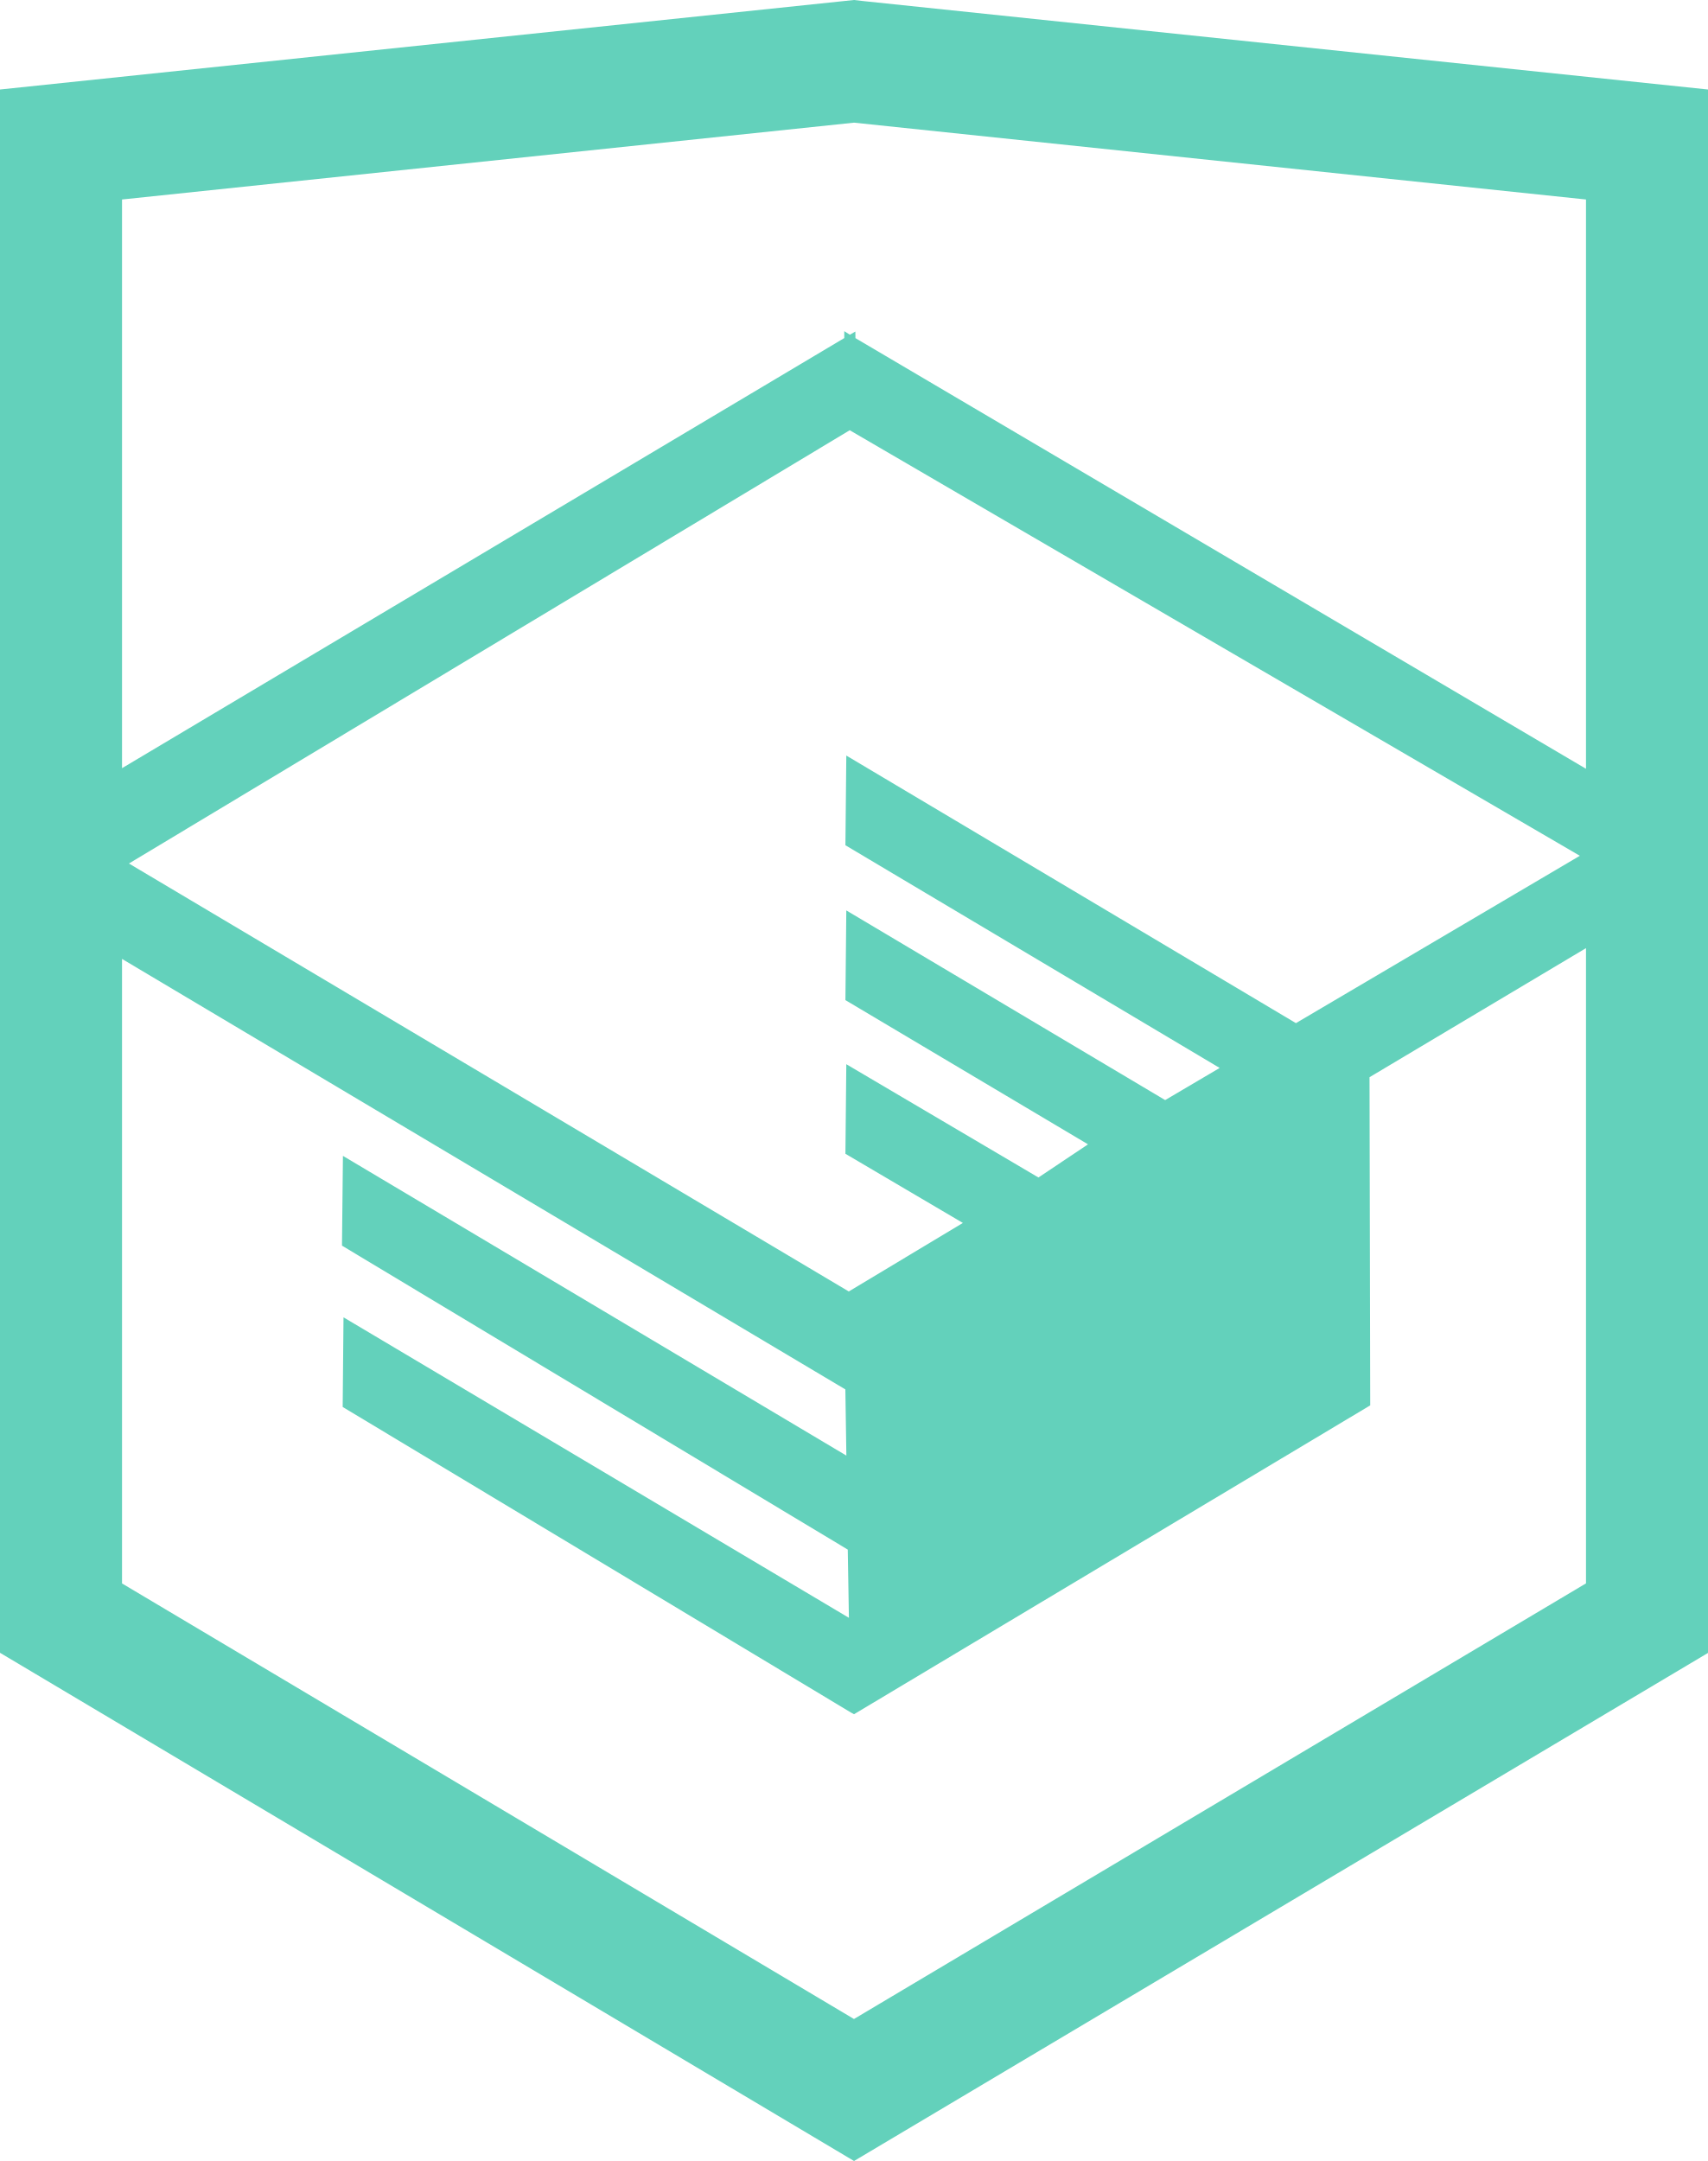
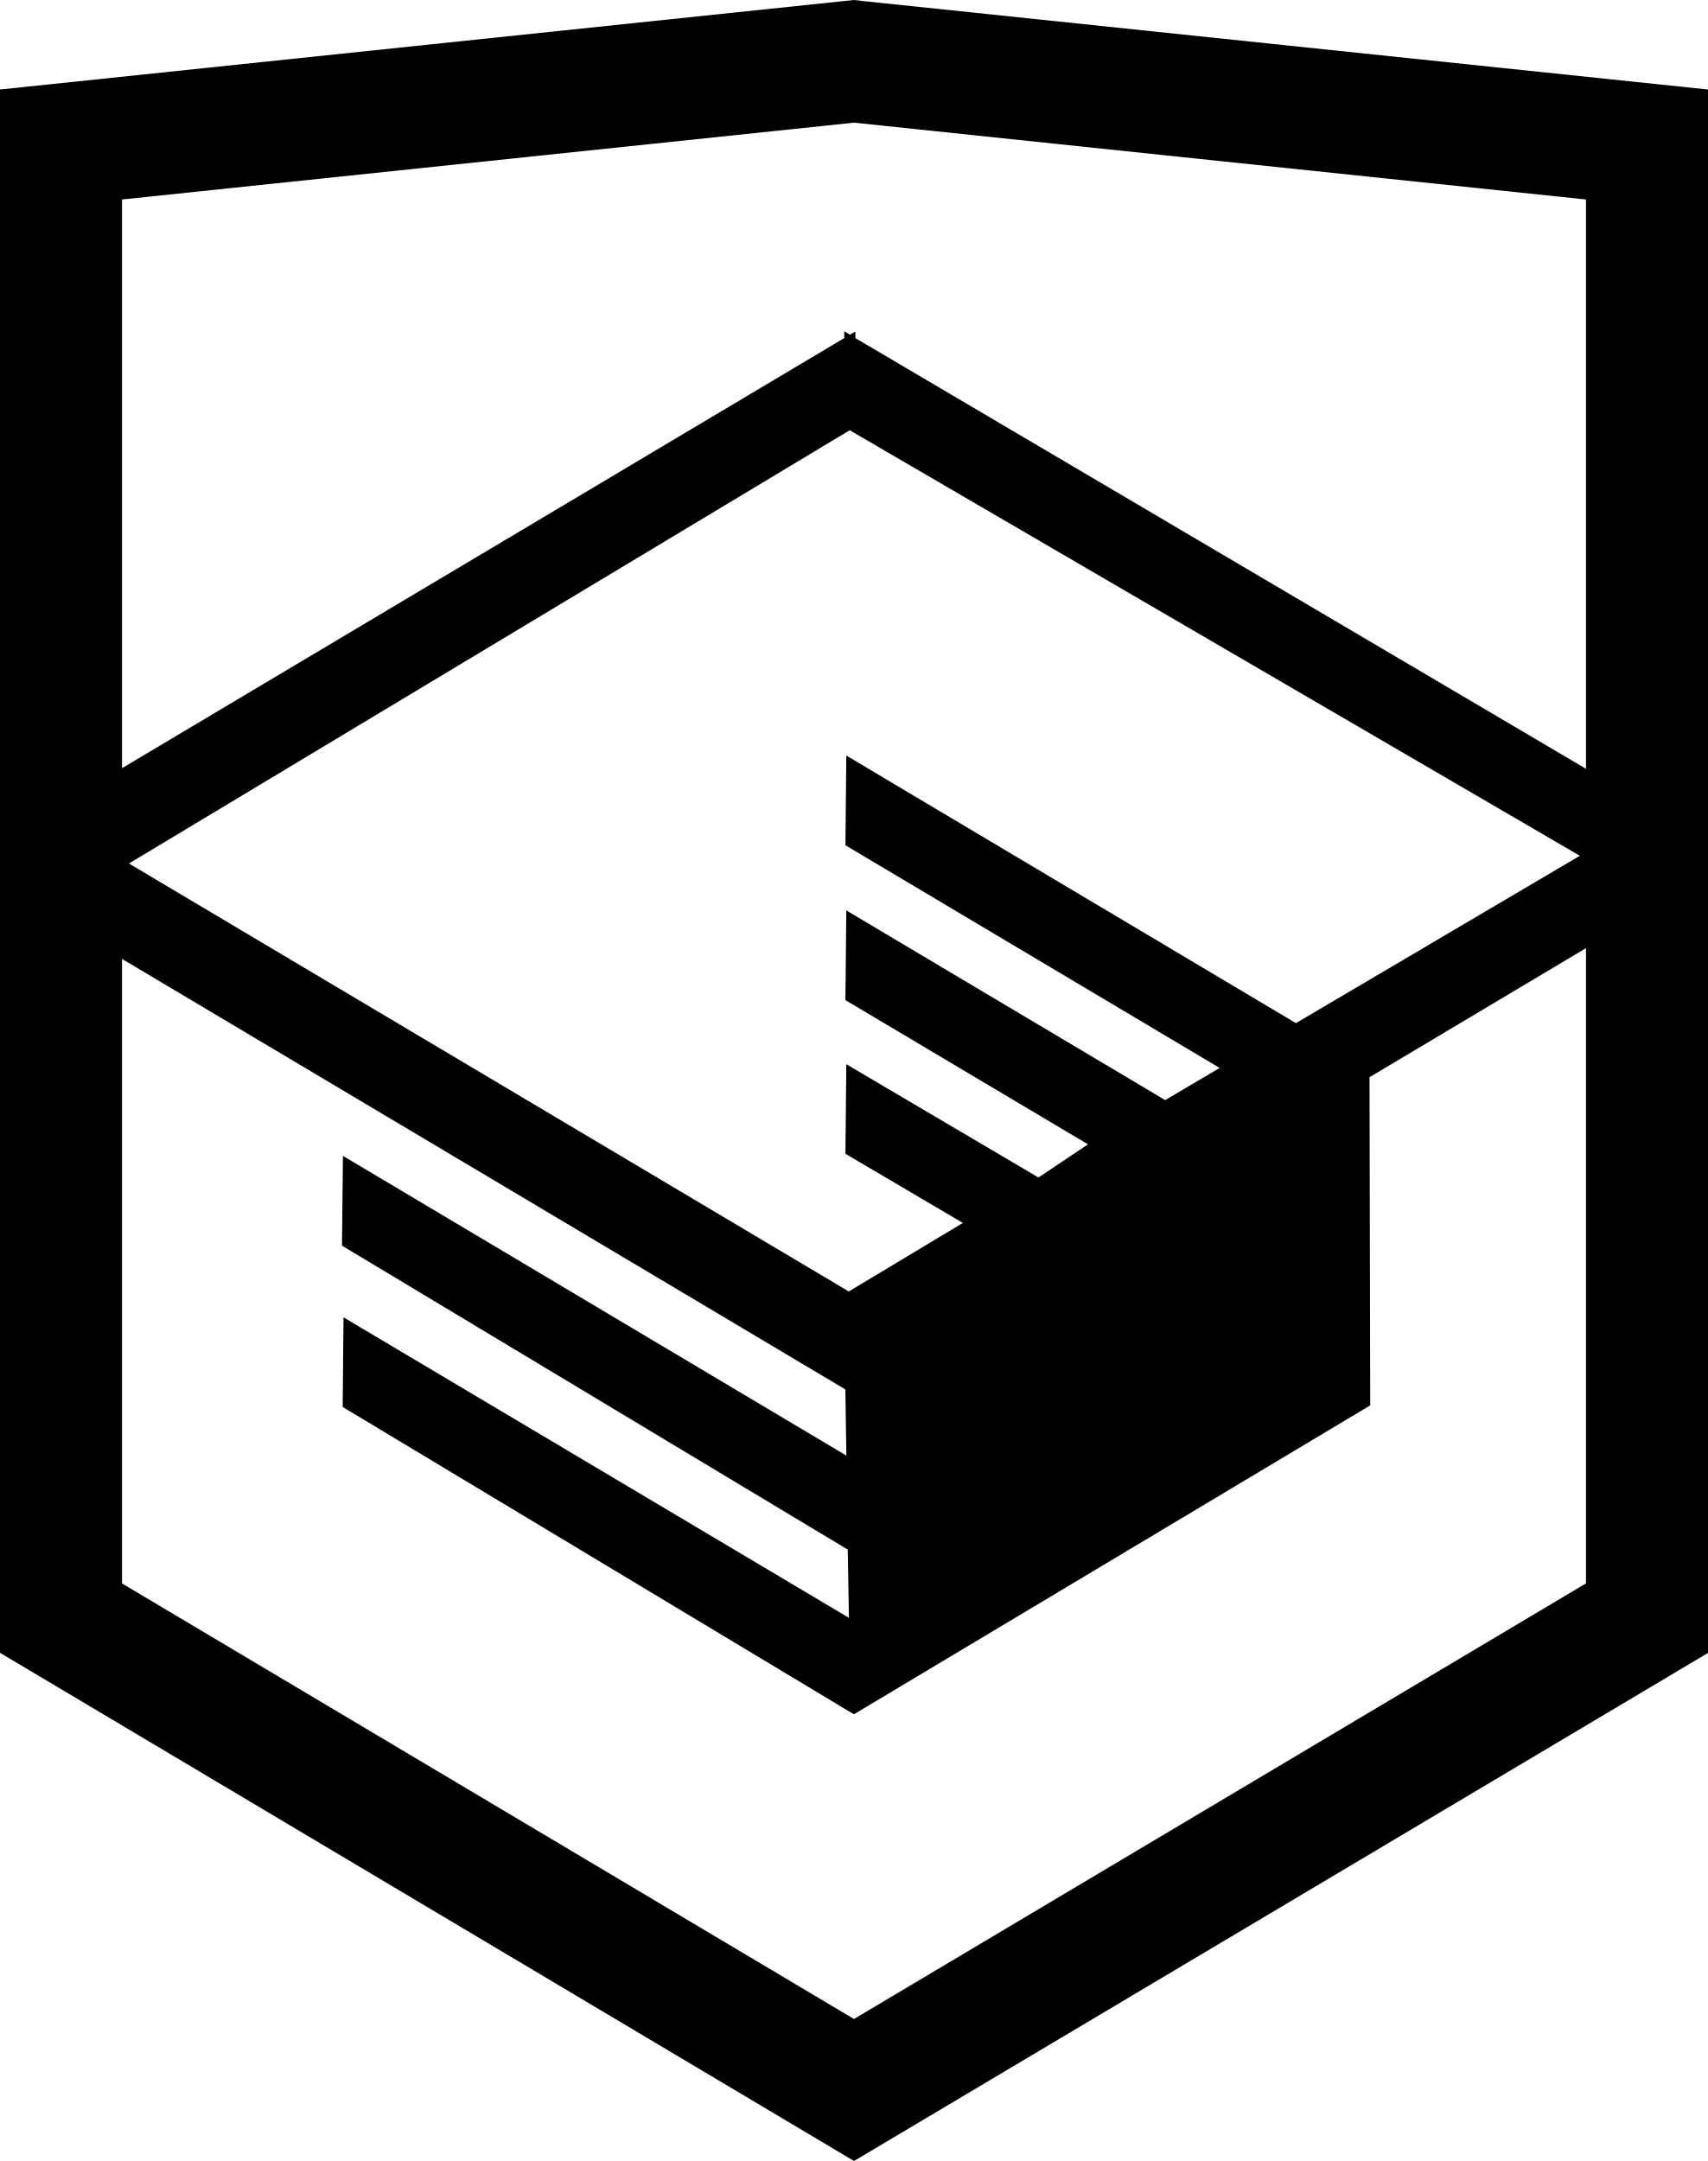
<svg xmlns="http://www.w3.org/2000/svg" version="1.1" id="Layer_1" x="0px" y="0px" width="26.943px" height="34.09px" viewBox="0 0 26.943 34.09" enable-background="new 0 0 26.943 34.09" xml:space="preserve">
-   <path fill="#63d1bb" d="M13.62,0.017L13.472,0L0,1.412v24.661l13.473,8.017l13.43-7.99l0.042-0.025V1.412L13.62,0.017z M25.019,12.127L13.495,5.334 L13.494,5.23l-0.087,0.05l-0.088-0.056v0.109L1.925,12.118V3.147l11.548-1.212l11.547,1.212V12.127z M13.405,6.787L24.923,13.5 l-4.479,2.64l-7.093-4.221l-0.014,1.415l5.904,3.513l-0.86,0.507l-5.03-2.992l-0.014,1.415l3.827,2.275l-0.782,0.523l-3.031-1.787 l-0.014,1.413l1.853,1.091l-1.8,1.081L2.034,13.622L13.405,6.787z M1.925,15.127l11.411,6.791l0.016,1.044L5.41,18.234L5.395,19.65 l7.979,4.795l0.018,1.076l-7.973-4.74l-0.013,1.414l8.021,4.822l0.046,0.025l8.143-4.872l-0.011-5.177l3.415-2.036v10.021 L13.472,31.85L1.925,24.979V15.127z" />
+   <path d="M13.62,0.017L13.472,0L0,1.412v24.661l13.473,8.017l13.43-7.99l0.042-0.025V1.412L13.62,0.017z M25.019,12.127L13.495,5.334 L13.494,5.23l-0.087,0.05l-0.088-0.056v0.109L1.925,12.118V3.147l11.548-1.212l11.547,1.212V12.127z M13.405,6.787L24.923,13.5 l-4.479,2.64l-7.093-4.221l-0.014,1.415l5.904,3.513l-0.86,0.507l-5.03-2.992l-0.014,1.415l3.827,2.275l-0.782,0.523l-3.031-1.787 l-0.014,1.413l1.853,1.091l-1.8,1.081L2.034,13.622L13.405,6.787z M1.925,15.127l11.411,6.791l0.016,1.044L5.41,18.234L5.395,19.65 l7.979,4.795l0.018,1.076l-7.973-4.74l-0.013,1.414l8.021,4.822l0.046,0.025l8.143-4.872l-0.011-5.177l3.415-2.036v10.021 L13.472,31.85L1.925,24.979V15.127z" />
</svg>
